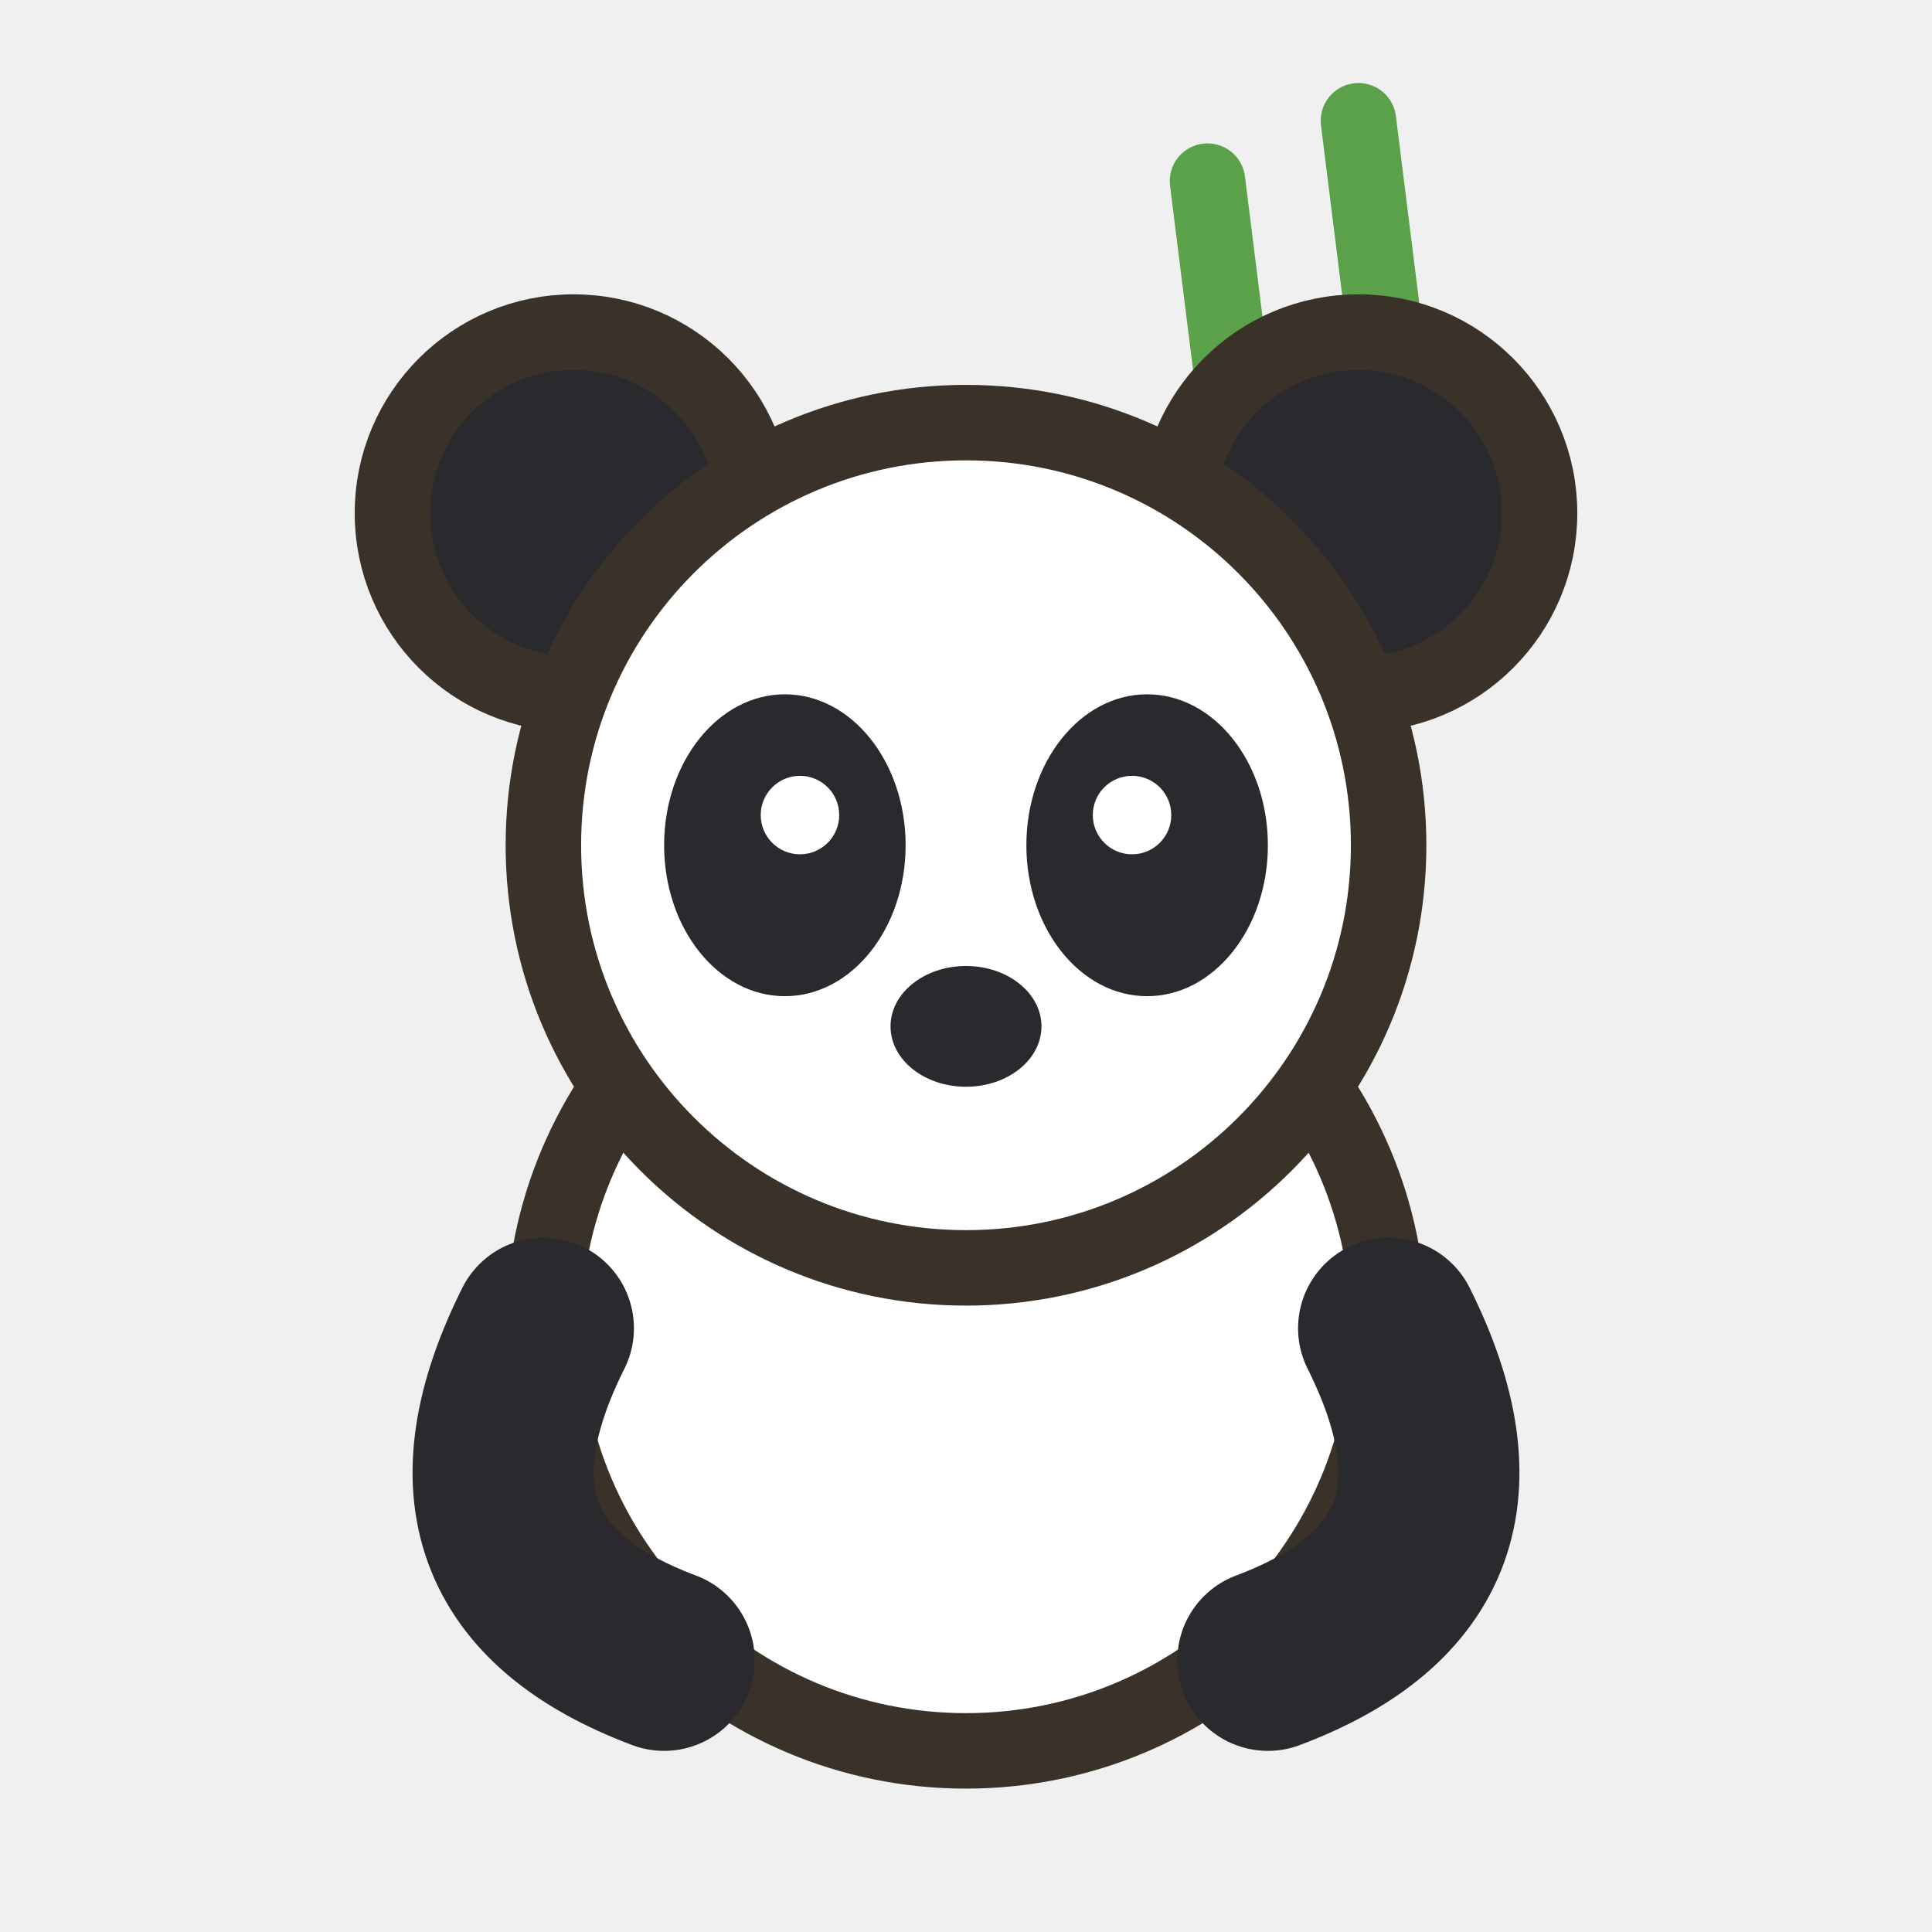
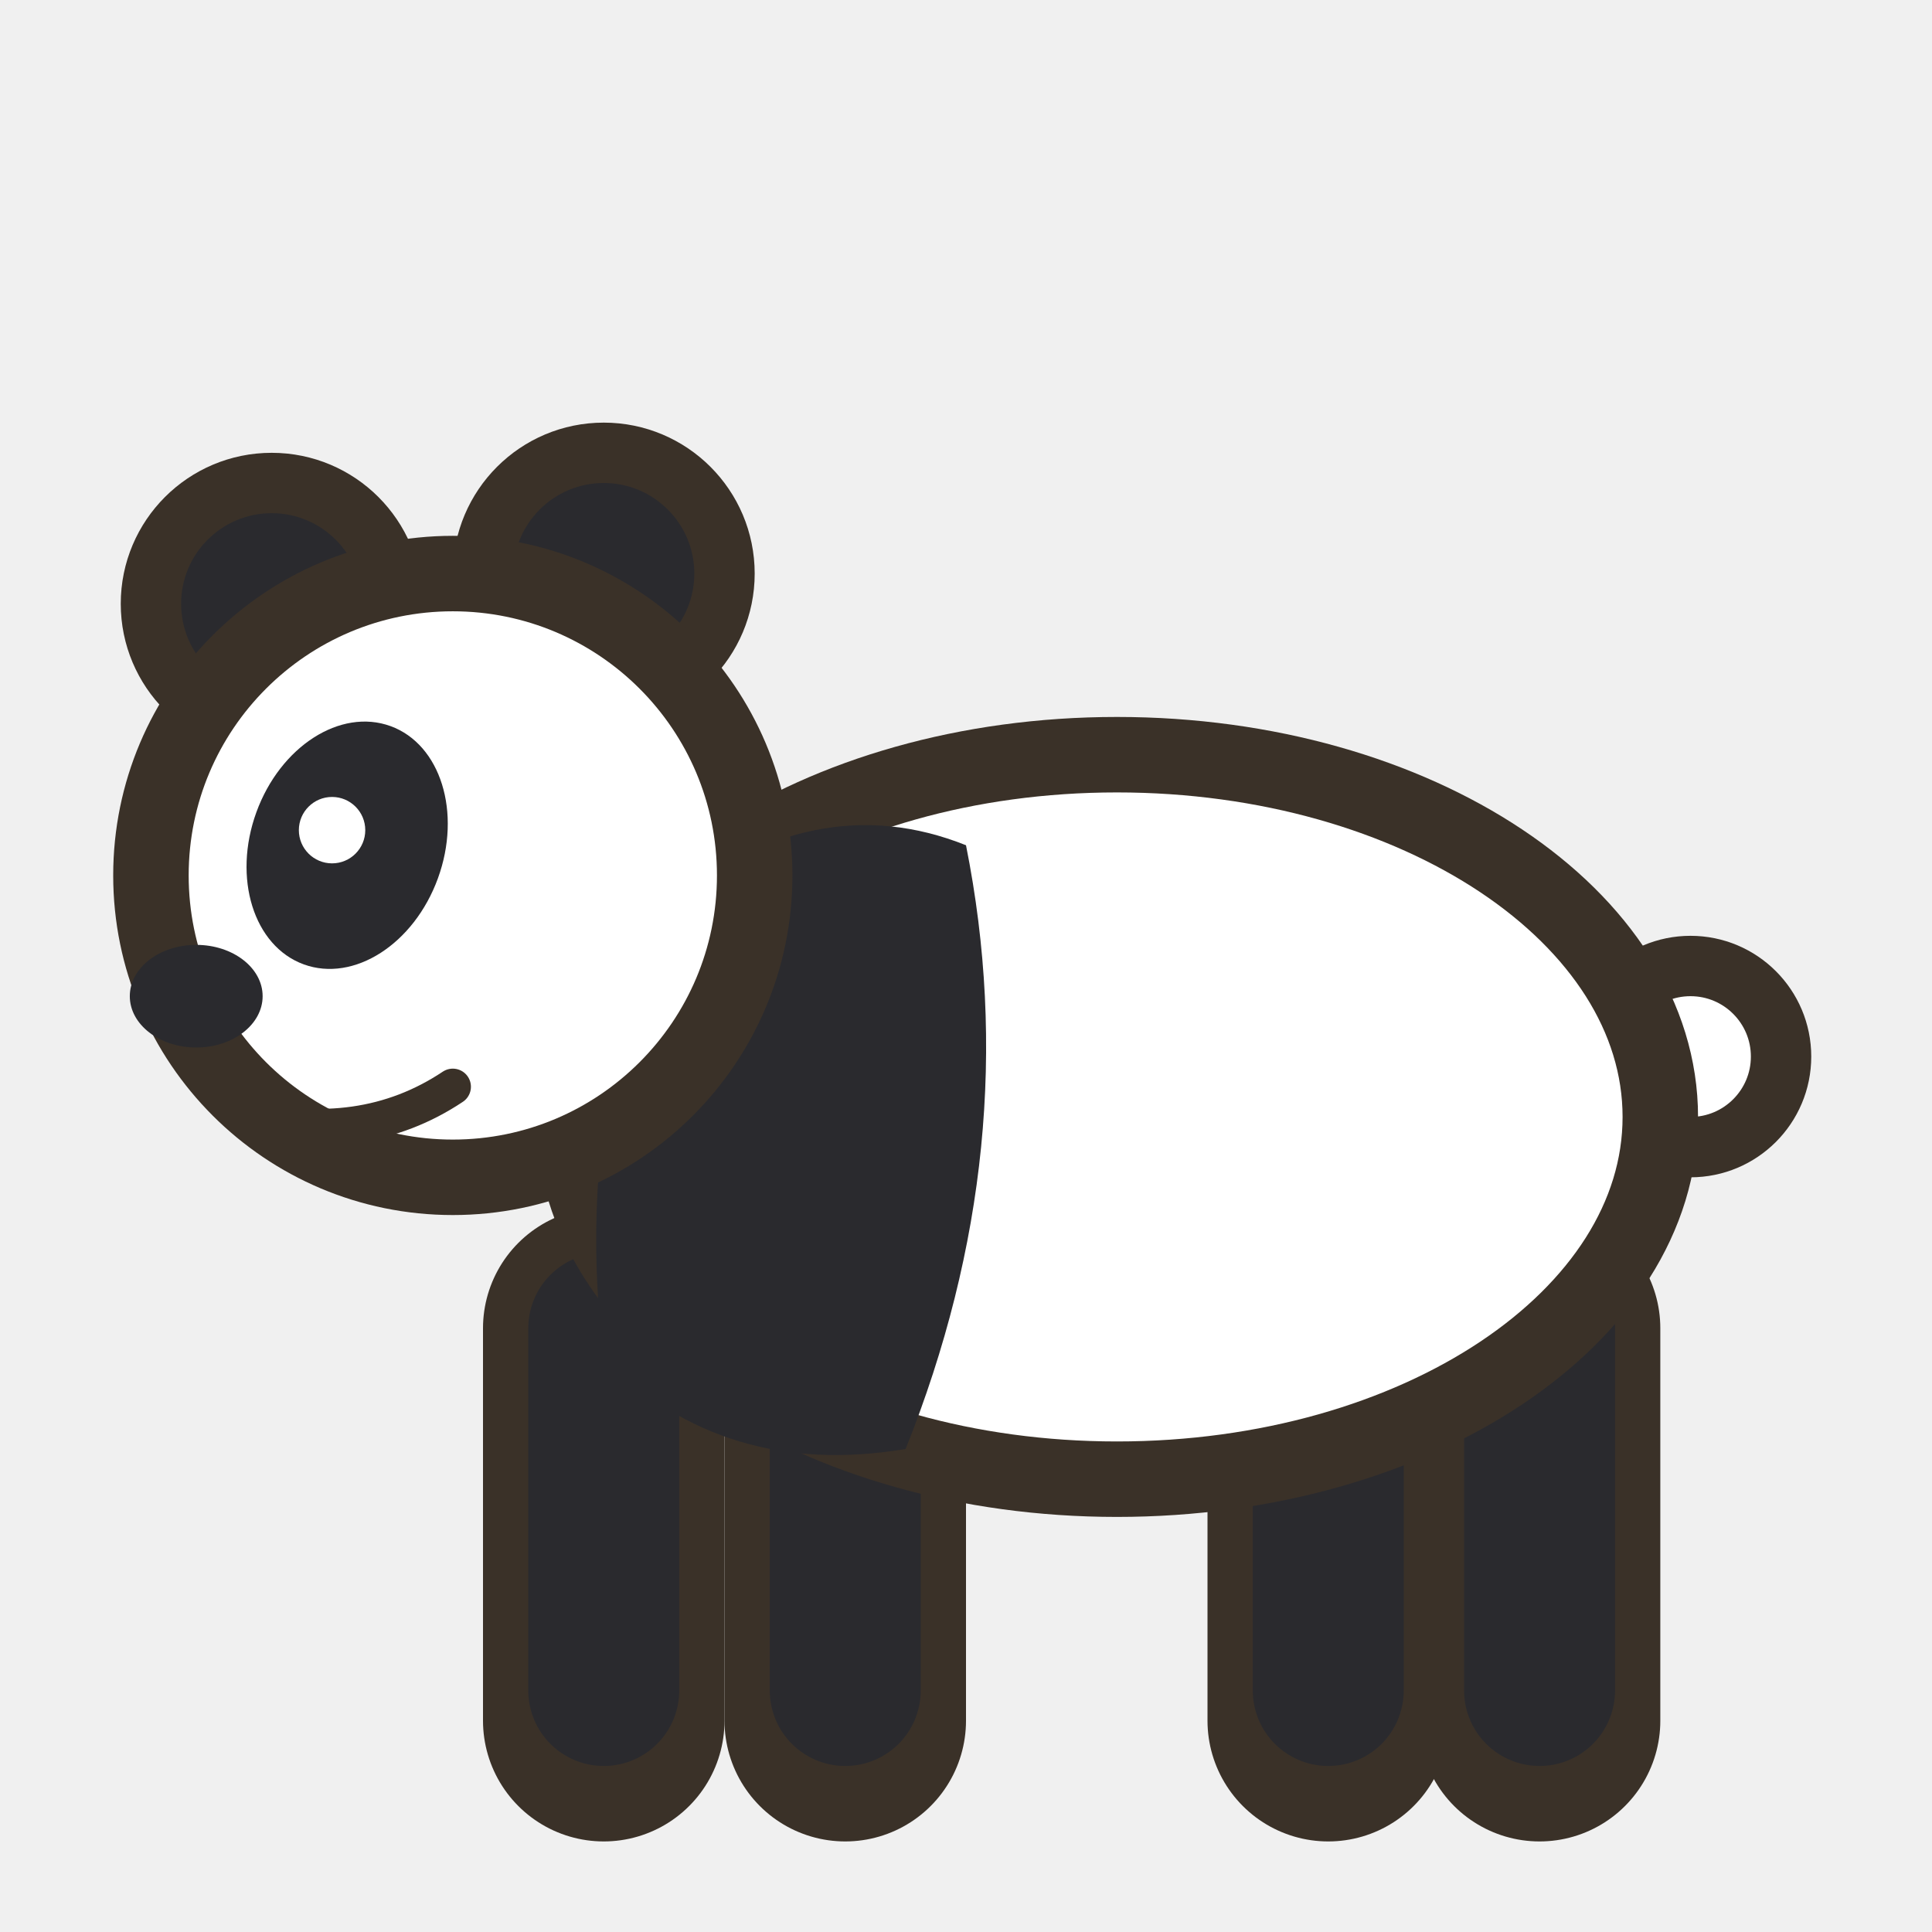
<svg xmlns="http://www.w3.org/2000/svg" width="64" height="64" viewBox="0 0 64 64">
-   <path d="M40,6 L42,22 M45,4 L47,20" stroke="#5aa14a" stroke-width="2.5" stroke-linecap="round" />
-   <circle cx="32" cy="44" r="14" fill="#ffffff" stroke="#3a3128" stroke-width="2.5" stroke-linejoin="round" stroke-linecap="round" />
-   <path d="M18,44 Q14,52 22,55 M46,44 Q50,52 42,55" fill="none" stroke="#2a2a2e" stroke-width="6" stroke-linecap="round" />
-   <circle cx="19" cy="17" r="6" fill="#2a2a2e" stroke="#3a3128" stroke-width="2.5" stroke-linejoin="round" stroke-linecap="round" />
-   <circle cx="45" cy="17" r="6" fill="#2a2a2e" stroke="#3a3128" stroke-width="2.5" stroke-linejoin="round" stroke-linecap="round" />
-   <circle cx="32" cy="28" r="14" fill="#ffffff" stroke="#3a3128" stroke-width="2.5" stroke-linejoin="round" stroke-linecap="round" />
-   <ellipse cx="26" cy="28" rx="4" ry="5" fill="#2a2a2e" />
-   <ellipse cx="38" cy="28" rx="4" ry="5" fill="#2a2a2e" />
-   <circle cx="26.5" cy="27" r="1.3" fill="#ffffff" />
-   <circle cx="37.5" cy="27" r="1.3" fill="#ffffff" />
-   <ellipse cx="32" cy="34" rx="2.5" ry="2" fill="#2a2a2e" />
+   <path d="M20,44 L20,57" stroke="#3a3128" stroke-width="8" stroke-linecap="round" />
+   <path d="M20,44 L20,56" stroke="#2a2a2e" stroke-width="5" stroke-linecap="round" />
+   <path d="M28,45 L28,57" stroke="#3a3128" stroke-width="8" stroke-linecap="round" />
+   <path d="M28,45 L28,56" stroke="#2a2a2e" stroke-width="5" stroke-linecap="round" />
+   <path d="M44,45 L44,57" stroke="#3a3128" stroke-width="8" stroke-linecap="round" />
+   <path d="M44,45 L44,56" stroke="#2a2a2e" stroke-width="5" stroke-linecap="round" />
+   <path d="M51,44 L51,57" stroke="#3a3128" stroke-width="8" stroke-linecap="round" />
+   <path d="M51,44 L51,56" stroke="#2a2a2e" stroke-width="5" stroke-linecap="round" />
+   <circle cx="56" cy="35" r="3" fill="#ffffff" stroke="#3a3128" stroke-width="2" />
+   <ellipse cx="37" cy="37" rx="18" ry="12" fill="#ffffff" stroke="#3a3128" stroke-width="2.5" />
+   <path d="M22,30 Q27,26 32,28 Q34,38 30,48 Q24,49 20,45 Q19,37 22,30 Z" fill="#2a2a2e" />
+   <circle cx="9" cy="20" r="4" fill="#2a2a2e" stroke="#3a3128" stroke-width="2" />
+   <circle cx="20" cy="19" r="4" fill="#2a2a2e" stroke="#3a3128" stroke-width="2" />
+   <circle cx="15" cy="29" r="10" fill="#ffffff" stroke="#3a3128" stroke-width="2.5" />
+   <ellipse cx="11.5" cy="28" rx="3.2" ry="4.2" fill="#2a2a2e" transform="rotate(20 11.5 28)" />
+   <circle cx="11" cy="27.5" r="1.1" fill="#ffffff" />
+   <ellipse cx="6.5" cy="33" rx="2.2" ry="1.7" fill="#2a2a2e" />
+   <path d="M8,37 Q12,38 15,36" fill="none" stroke="#3a3128" stroke-width="1.2" stroke-linecap="round" />
</svg>
